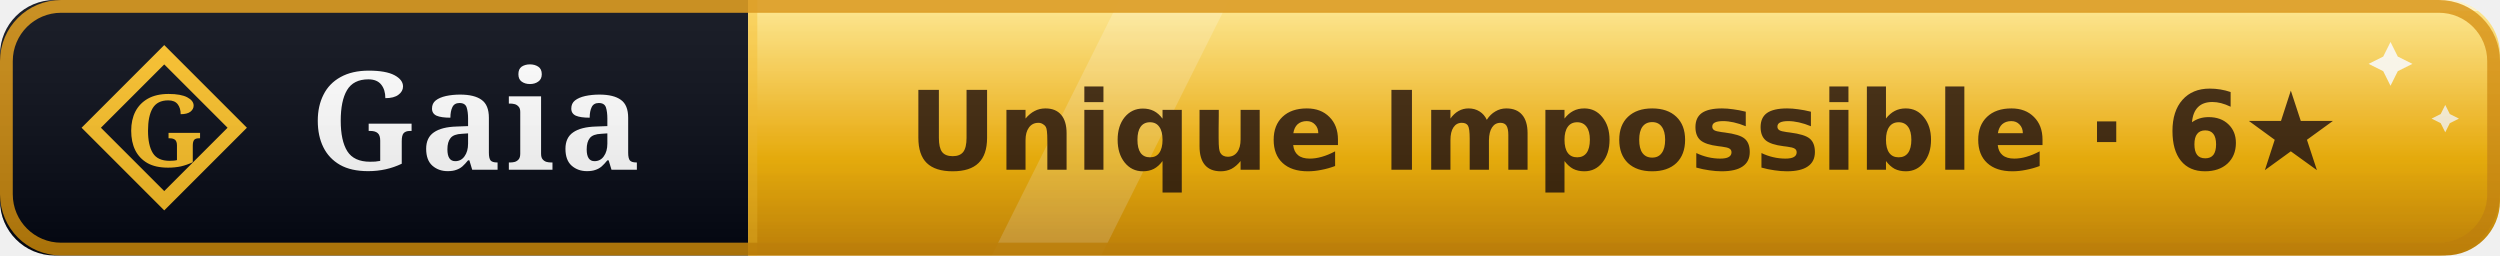
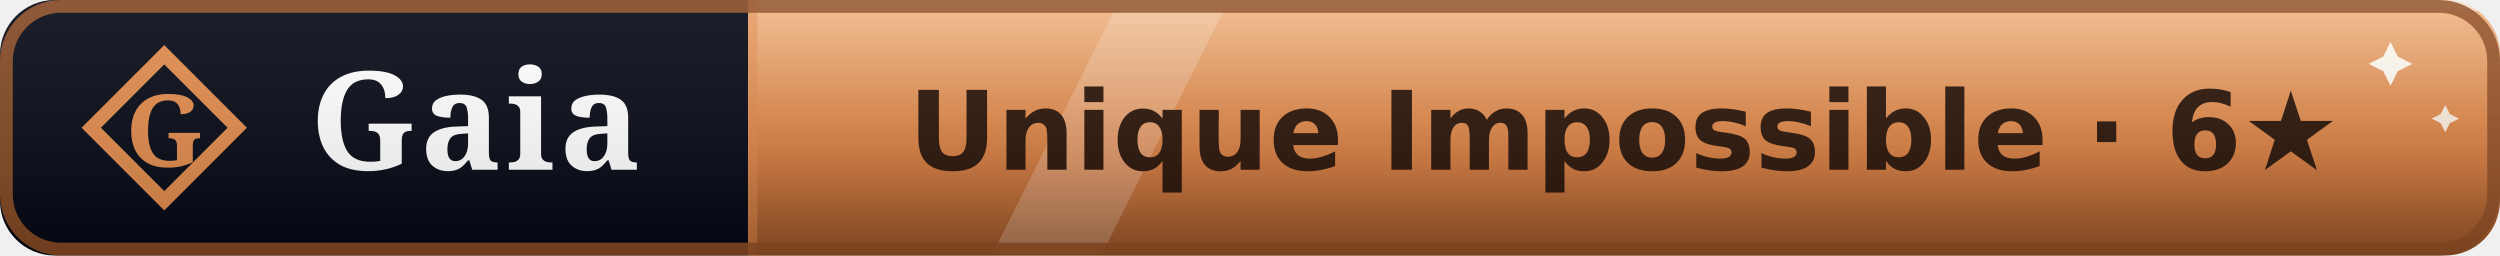
<svg xmlns="http://www.w3.org/2000/svg" width="274" height="28" viewBox="0 0 274 28" role="img" aria-label="Gaia rank sample: Unique Impossible (6 stars)">
  <linearGradient id="sh" x2="0" y2="100%">
    <stop offset="0" stop-color="#fff" stop-opacity=".10" />
    <stop offset="1" stop-opacity=".14" />
  </linearGradient>
  <clipPath id="rc">
    <rect width="274" height="28" rx="6" fill="#fff" />
  </clipPath>
  <g clip-path="url(#rc)">
    <linearGradient id="aus" x1="0" y1="0" x2="0" y2="1">
-       <stop offset="0" stop-color="#fde68a" />
-       <stop offset="0.46" stop-color="#fbbf24" />
-       <stop offset="0.62" stop-color="#f7b500" />
-       <stop offset="1" stop-color="#d9920a" />
+       <stop offset="0" stop-color="#f0b98a" />
+       <stop offset="0.46" stop-color="#e0894a" />
+       <stop offset="0.62" stop-color="#d47a3e" />
+       <stop offset="1" stop-color="#8f4e24" />
    </linearGradient>
    <rect width="82" height="28" fill="#030712" />
    <rect x="82.0" width="192.0" height="28" fill="url(#aus)" />
    <polygon points="122.7,0 134.7,0 120.7,28 108.7,28" fill="#fff" opacity="0.20" />
    <rect x="82.0" y="0" width="192.0" height="1.2" fill="#fff" opacity="0.5" />
    <path d="M 262.0 4.6 L 262.8 6.2 L 264.4 7.0 L 262.8 7.8 L 262.0 9.4 L 261.2 7.8 L 259.6 7.0 L 261.2 6.2 Z" fill="#fffdf5" opacity="0.95" />
    <path d="M 268.0 11.5 L 268.5 12.5 L 269.5 13.0 L 268.5 13.5 L 268.0 14.5 L 267.5 13.5 L 266.5 13.0 L 267.5 12.5 Z" fill="#fffdf5" opacity="0.85" />
-     <rect x="82.0" width="1" height="28" fill="rgba(251,191,36,0.5)" />
-     <path d="M 18 6 L 26 14 L 18 22 L 10 14 Z" fill="none" stroke="#fbbf24" stroke-width="1.5" stroke-linejoin="miter" />
-     <text x="18" y="14" font-family="EB Garamond, Georgia, serif" font-weight="600" font-size="11" fill="#fbbf24" text-anchor="middle" dominant-baseline="central">G</text>
+     <rect x="82.0" width="1" height="28" fill="rgba(224,137,74,0.5)" />
+     <path d="M 18 6 L 26 14 L 18 22 L 10 14 Z" fill="none" stroke="#e0894a" stroke-width="1.5" stroke-linejoin="miter" />
+     <text x="18" y="14" font-family="EB Garamond, Georgia, serif" font-weight="600" font-size="11" fill="#e0894a" text-anchor="middle" dominant-baseline="central">G</text>
    <text x="34" y="18.6" font-family="EB Garamond, Georgia, serif" font-size="15" font-weight="600" fill="#fff" letter-spacing="0.5">Gaia</text>
-     <text x="178.0" y="18.6" font-family="Verdana,DejaVu Sans,sans-serif" font-size="12" font-weight="700" text-anchor="middle" fill="#3b2206">Unique Impossible · 6★</text>
-     <rect x="0.7" y="0.7" width="272.6" height="26.6" fill="none" stroke="rgba(217,146,10,0.9)" stroke-width="1.4" rx="6" />
+     <text x="178.0" y="18.6" font-family="Verdana,DejaVu Sans,sans-serif" font-size="12" font-weight="700" text-anchor="middle" fill="#2a1206">Unique Impossible · 6★</text>
+     <rect x="0.7" y="0.7" width="272.6" height="26.6" fill="none" stroke="rgba(143,78,36,0.9)" stroke-width="1.4" rx="6" />
    <rect width="274" height="28" fill="url(#sh)" />
  </g>
</svg>
